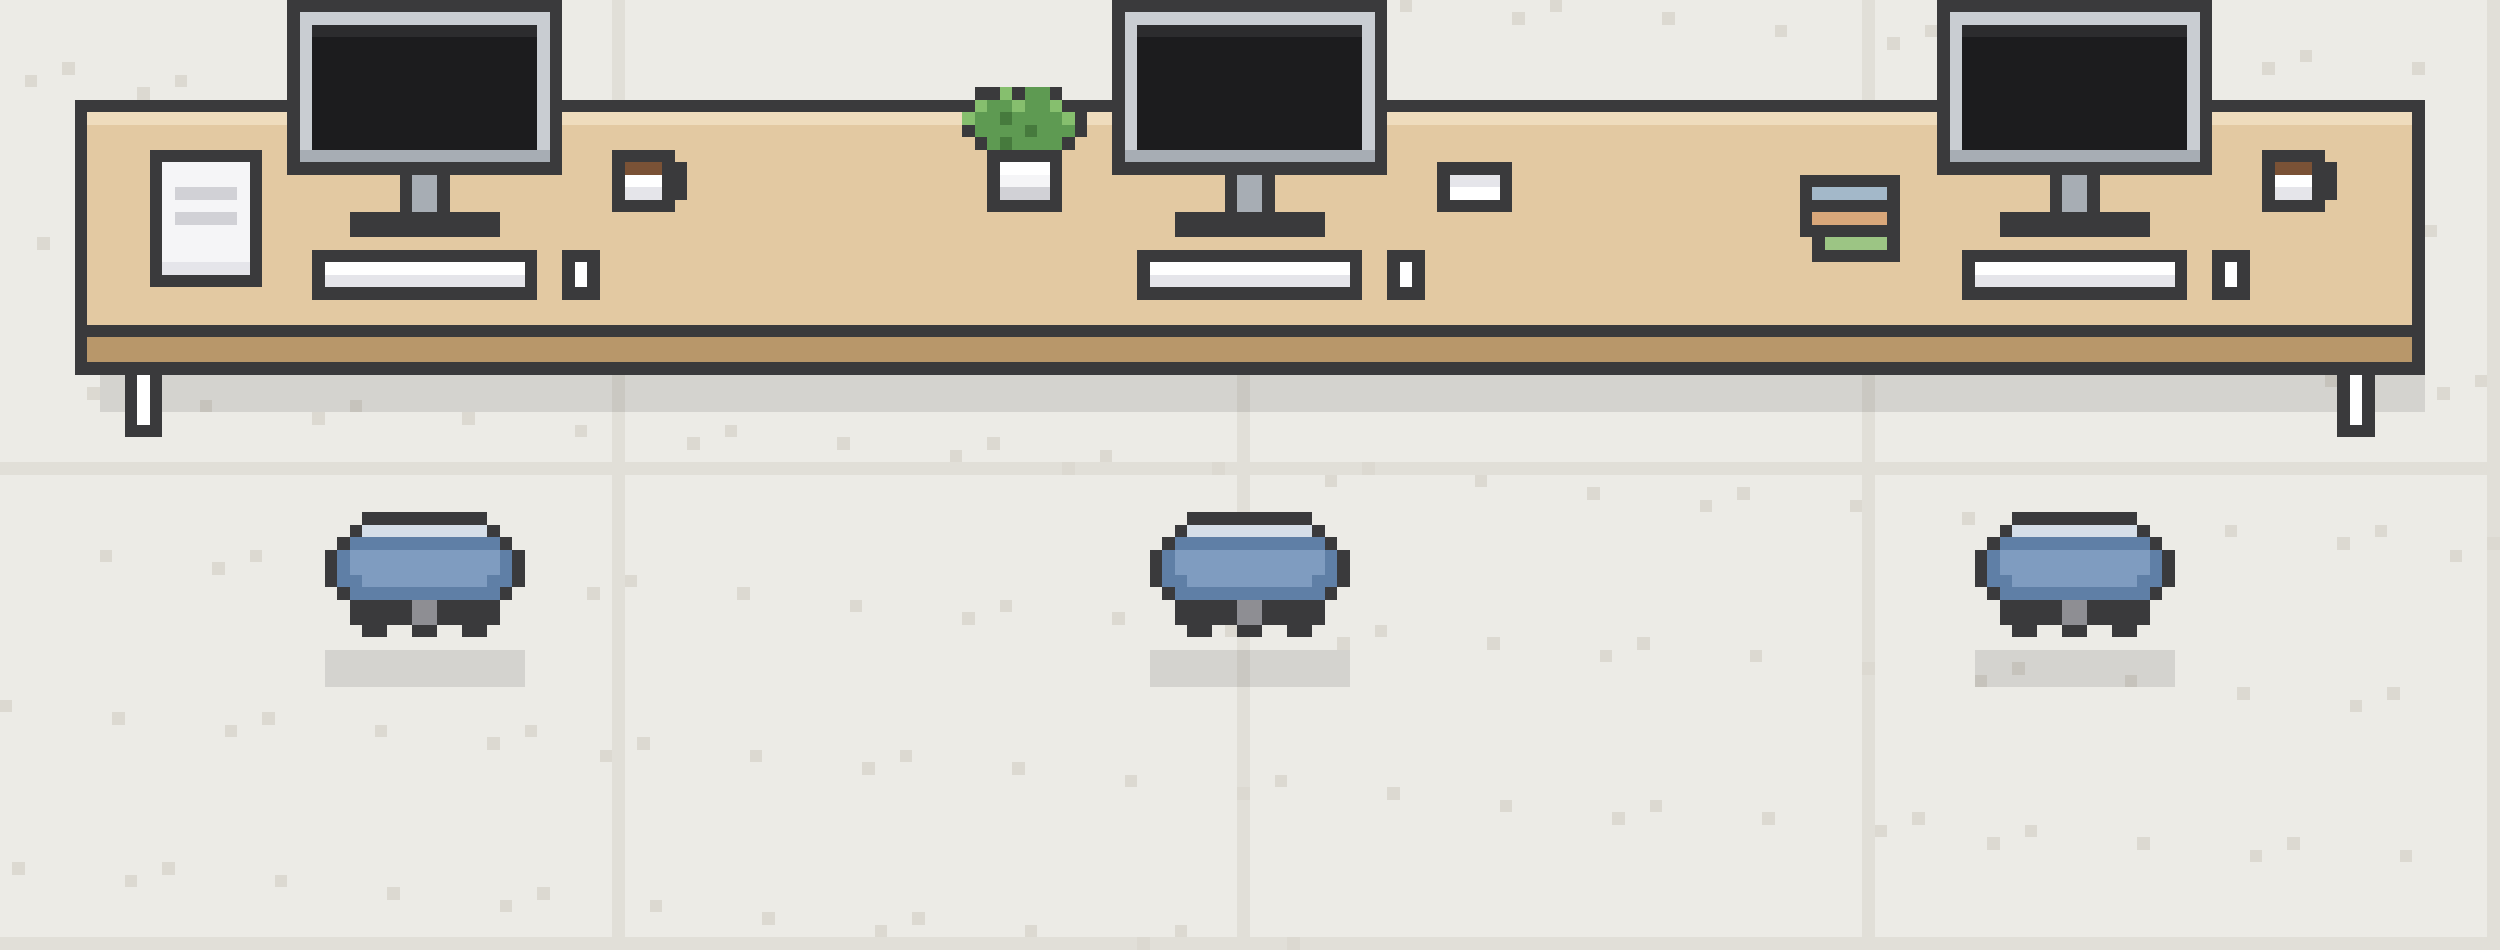
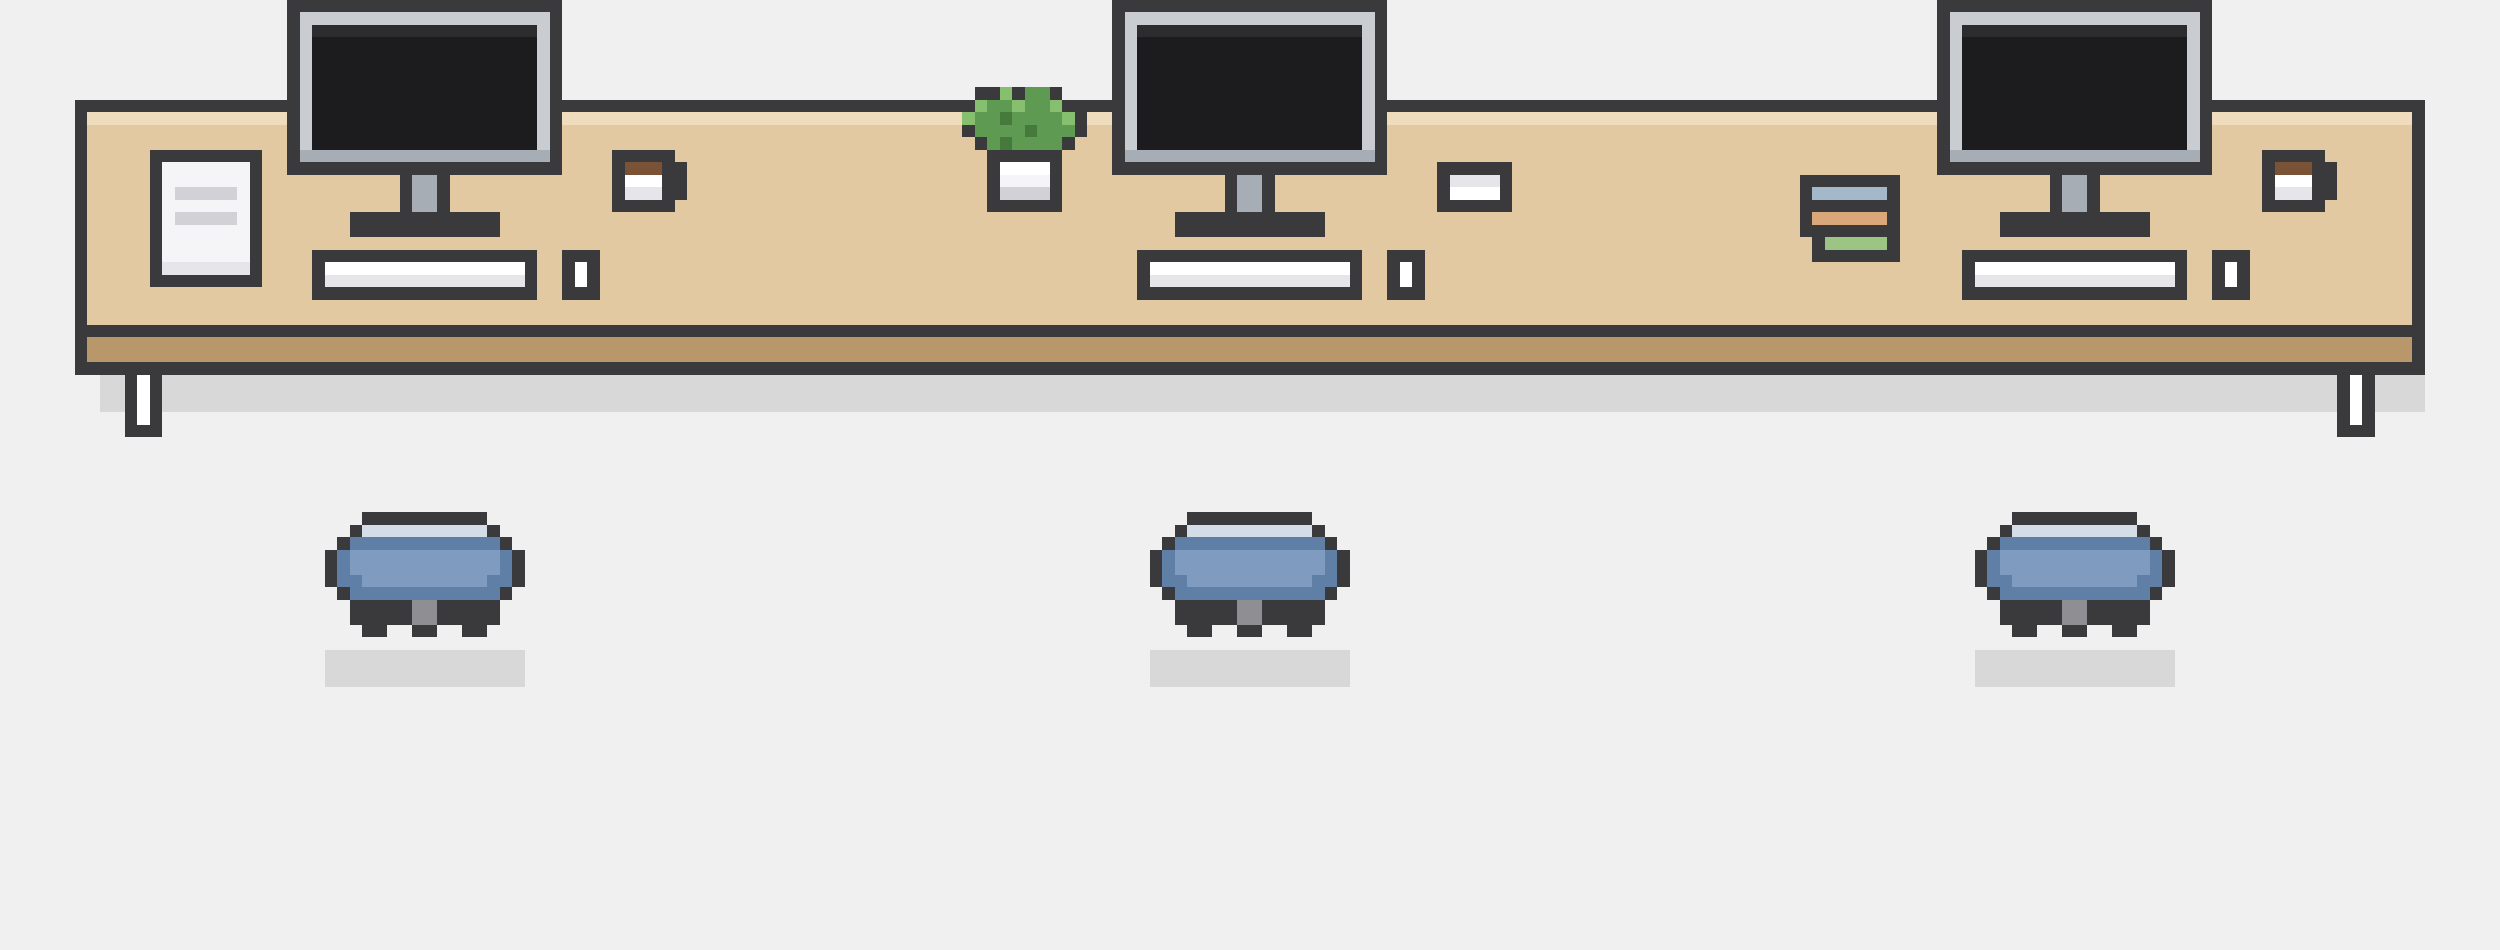
<svg xmlns="http://www.w3.org/2000/svg" viewBox="0 0 200 76" width="400" height="152" shape-rendering="crispEdges">
-   <rect x="0" y="0" width="200" height="76" fill="#ecebe6" />
-   <rect x="0" y="37" width="200" height="1" fill="#e1dfd8" />
-   <rect x="0" y="75" width="200" height="1" fill="#e1dfd8" />
-   <rect x="49" y="0" width="1" height="76" fill="#e1dfd8" />
-   <rect x="99" y="0" width="1" height="76" fill="#e1dfd8" />
-   <rect x="149" y="0" width="1" height="76" fill="#e1dfd8" />
-   <rect x="199" y="0" width="1" height="76" fill="#e1dfd8" />
-   <rect x="11" y="7" width="1" height="1" fill="#dcd9d1" />
-   <rect x="48" y="60" width="1" height="1" fill="#dcd9d1" />
-   <rect x="85" y="37" width="1" height="1" fill="#dcd9d1" />
-   <rect x="122" y="14" width="1" height="1" fill="#dcd9d1" />
-   <rect x="159" y="67" width="1" height="1" fill="#dcd9d1" />
-   <rect x="196" y="44" width="1" height="1" fill="#dcd9d1" />
-   <rect x="33" y="21" width="1" height="1" fill="#dcd9d1" />
-   <rect x="70" y="74" width="1" height="1" fill="#dcd9d1" />
-   <rect x="107" y="51" width="1" height="1" fill="#dcd9d1" />
-   <rect x="144" y="28" width="1" height="1" fill="#dcd9d1" />
-   <rect x="181" y="5" width="1" height="1" fill="#dcd9d1" />
-   <rect x="18" y="58" width="1" height="1" fill="#dcd9d1" />
-   <rect x="55" y="35" width="1" height="1" fill="#dcd9d1" />
-   <rect x="92" y="12" width="1" height="1" fill="#dcd9d1" />
-   <rect x="129" y="65" width="1" height="1" fill="#dcd9d1" />
-   <rect x="166" y="42" width="1" height="1" fill="#dcd9d1" />
-   <rect x="3" y="19" width="1" height="1" fill="#dcd9d1" />
-   <rect x="40" y="72" width="1" height="1" fill="#dcd9d1" />
-   <rect x="77" y="49" width="1" height="1" fill="#dcd9d1" />
-   <rect x="114" y="26" width="1" height="1" fill="#dcd9d1" />
-   <rect x="151" y="3" width="1" height="1" fill="#dcd9d1" />
-   <rect x="188" y="56" width="1" height="1" fill="#dcd9d1" />
-   <rect x="25" y="33" width="1" height="1" fill="#dcd9d1" />
-   <rect x="62" y="10" width="1" height="1" fill="#dcd9d1" />
-   <rect x="99" y="63" width="1" height="1" fill="#dcd9d1" />
-   <rect x="136" y="40" width="1" height="1" fill="#dcd9d1" />
-   <rect x="173" y="17" width="1" height="1" fill="#dcd9d1" />
-   <rect x="10" y="70" width="1" height="1" fill="#dcd9d1" />
-   <rect x="47" y="47" width="1" height="1" fill="#dcd9d1" />
-   <rect x="84" y="24" width="1" height="1" fill="#dcd9d1" />
-   <rect x="121" y="1" width="1" height="1" fill="#dcd9d1" />
-   <rect x="158" y="54" width="1" height="1" fill="#dcd9d1" />
-   <rect x="195" y="31" width="1" height="1" fill="#dcd9d1" />
-   <rect x="32" y="8" width="1" height="1" fill="#dcd9d1" />
-   <rect x="69" y="61" width="1" height="1" fill="#dcd9d1" />
-   <rect x="106" y="38" width="1" height="1" fill="#dcd9d1" />
-   <rect x="143" y="15" width="1" height="1" fill="#dcd9d1" />
-   <rect x="180" y="68" width="1" height="1" fill="#dcd9d1" />
-   <rect x="17" y="45" width="1" height="1" fill="#dcd9d1" />
-   <rect x="54" y="22" width="1" height="1" fill="#dcd9d1" />
-   <rect x="91" y="75" width="1" height="1" fill="#dcd9d1" />
-   <rect x="128" y="52" width="1" height="1" fill="#dcd9d1" />
-   <rect x="165" y="29" width="1" height="1" fill="#dcd9d1" />
-   <rect x="2" y="6" width="1" height="1" fill="#dcd9d1" />
-   <rect x="39" y="59" width="1" height="1" fill="#dcd9d1" />
-   <rect x="76" y="36" width="1" height="1" fill="#dcd9d1" />
-   <rect x="113" y="13" width="1" height="1" fill="#dcd9d1" />
-   <rect x="150" y="66" width="1" height="1" fill="#dcd9d1" />
-   <rect x="187" y="43" width="1" height="1" fill="#dcd9d1" />
-   <rect x="24" y="20" width="1" height="1" fill="#dcd9d1" />
-   <rect x="61" y="73" width="1" height="1" fill="#dcd9d1" />
-   <rect x="98" y="50" width="1" height="1" fill="#dcd9d1" />
-   <rect x="135" y="27" width="1" height="1" fill="#dcd9d1" />
-   <rect x="172" y="4" width="1" height="1" fill="#dcd9d1" />
-   <rect x="9" y="57" width="1" height="1" fill="#dcd9d1" />
-   <rect x="46" y="34" width="1" height="1" fill="#dcd9d1" />
-   <rect x="83" y="11" width="1" height="1" fill="#dcd9d1" />
-   <rect x="120" y="64" width="1" height="1" fill="#dcd9d1" />
-   <rect x="157" y="41" width="1" height="1" fill="#dcd9d1" />
-   <rect x="194" y="18" width="1" height="1" fill="#dcd9d1" />
-   <rect x="31" y="71" width="1" height="1" fill="#dcd9d1" />
-   <rect x="68" y="48" width="1" height="1" fill="#dcd9d1" />
-   <rect x="105" y="25" width="1" height="1" fill="#dcd9d1" />
-   <rect x="142" y="2" width="1" height="1" fill="#dcd9d1" />
-   <rect x="179" y="55" width="1" height="1" fill="#dcd9d1" />
-   <rect x="16" y="32" width="1" height="1" fill="#dcd9d1" />
-   <rect x="53" y="9" width="1" height="1" fill="#dcd9d1" />
-   <rect x="90" y="62" width="1" height="1" fill="#dcd9d1" />
-   <rect x="127" y="39" width="1" height="1" fill="#dcd9d1" />
-   <rect x="164" y="16" width="1" height="1" fill="#dcd9d1" />
-   <rect x="1" y="69" width="1" height="1" fill="#dcd9d1" />
-   <rect x="38" y="46" width="1" height="1" fill="#dcd9d1" />
-   <rect x="75" y="23" width="1" height="1" fill="#dcd9d1" />
-   <rect x="112" y="0" width="1" height="1" fill="#dcd9d1" />
-   <rect x="149" y="53" width="1" height="1" fill="#dcd9d1" />
-   <rect x="186" y="30" width="1" height="1" fill="#dcd9d1" />
-   <rect x="23" y="7" width="1" height="1" fill="#dcd9d1" />
-   <rect x="60" y="60" width="1" height="1" fill="#dcd9d1" />
-   <rect x="97" y="37" width="1" height="1" fill="#dcd9d1" />
-   <rect x="134" y="14" width="1" height="1" fill="#dcd9d1" />
-   <rect x="171" y="67" width="1" height="1" fill="#dcd9d1" />
-   <rect x="8" y="44" width="1" height="1" fill="#dcd9d1" />
-   <rect x="45" y="21" width="1" height="1" fill="#dcd9d1" />
-   <rect x="82" y="74" width="1" height="1" fill="#dcd9d1" />
-   <rect x="119" y="51" width="1" height="1" fill="#dcd9d1" />
-   <rect x="156" y="28" width="1" height="1" fill="#dcd9d1" />
-   <rect x="193" y="5" width="1" height="1" fill="#dcd9d1" />
-   <rect x="30" y="58" width="1" height="1" fill="#dcd9d1" />
-   <rect x="67" y="35" width="1" height="1" fill="#dcd9d1" />
-   <rect x="104" y="12" width="1" height="1" fill="#dcd9d1" />
-   <rect x="141" y="65" width="1" height="1" fill="#dcd9d1" />
-   <rect x="178" y="42" width="1" height="1" fill="#dcd9d1" />
-   <rect x="15" y="19" width="1" height="1" fill="#dcd9d1" />
-   <rect x="52" y="72" width="1" height="1" fill="#dcd9d1" />
-   <rect x="89" y="49" width="1" height="1" fill="#dcd9d1" />
-   <rect x="126" y="26" width="1" height="1" fill="#dcd9d1" />
-   <rect x="163" y="3" width="1" height="1" fill="#dcd9d1" />
-   <rect x="0" y="56" width="1" height="1" fill="#dcd9d1" />
-   <rect x="37" y="33" width="1" height="1" fill="#dcd9d1" />
-   <rect x="74" y="10" width="1" height="1" fill="#dcd9d1" />
-   <rect x="111" y="63" width="1" height="1" fill="#dcd9d1" />
-   <rect x="148" y="40" width="1" height="1" fill="#dcd9d1" />
-   <rect x="185" y="17" width="1" height="1" fill="#dcd9d1" />
-   <rect x="22" y="70" width="1" height="1" fill="#dcd9d1" />
-   <rect x="59" y="47" width="1" height="1" fill="#dcd9d1" />
-   <rect x="96" y="24" width="1" height="1" fill="#dcd9d1" />
-   <rect x="133" y="1" width="1" height="1" fill="#dcd9d1" />
-   <rect x="170" y="54" width="1" height="1" fill="#dcd9d1" />
-   <rect x="7" y="31" width="1" height="1" fill="#dcd9d1" />
-   <rect x="44" y="8" width="1" height="1" fill="#dcd9d1" />
-   <rect x="81" y="61" width="1" height="1" fill="#dcd9d1" />
-   <rect x="118" y="38" width="1" height="1" fill="#dcd9d1" />
-   <rect x="155" y="15" width="1" height="1" fill="#dcd9d1" />
-   <rect x="192" y="68" width="1" height="1" fill="#dcd9d1" />
-   <rect x="29" y="45" width="1" height="1" fill="#dcd9d1" />
-   <rect x="66" y="22" width="1" height="1" fill="#dcd9d1" />
-   <rect x="103" y="75" width="1" height="1" fill="#dcd9d1" />
-   <rect x="140" y="52" width="1" height="1" fill="#dcd9d1" />
-   <rect x="177" y="29" width="1" height="1" fill="#dcd9d1" />
-   <rect x="14" y="6" width="1" height="1" fill="#dcd9d1" />
-   <rect x="51" y="59" width="1" height="1" fill="#dcd9d1" />
-   <rect x="88" y="36" width="1" height="1" fill="#dcd9d1" />
-   <rect x="125" y="13" width="1" height="1" fill="#dcd9d1" />
-   <rect x="162" y="66" width="1" height="1" fill="#dcd9d1" />
-   <rect x="199" y="43" width="1" height="1" fill="#dcd9d1" />
-   <rect x="36" y="20" width="1" height="1" fill="#dcd9d1" />
-   <rect x="73" y="73" width="1" height="1" fill="#dcd9d1" />
-   <rect x="110" y="50" width="1" height="1" fill="#dcd9d1" />
-   <rect x="147" y="27" width="1" height="1" fill="#dcd9d1" />
-   <rect x="184" y="4" width="1" height="1" fill="#dcd9d1" />
-   <rect x="21" y="57" width="1" height="1" fill="#dcd9d1" />
-   <rect x="58" y="34" width="1" height="1" fill="#dcd9d1" />
-   <rect x="95" y="11" width="1" height="1" fill="#dcd9d1" />
-   <rect x="132" y="64" width="1" height="1" fill="#dcd9d1" />
-   <rect x="169" y="41" width="1" height="1" fill="#dcd9d1" />
-   <rect x="6" y="18" width="1" height="1" fill="#dcd9d1" />
-   <rect x="43" y="71" width="1" height="1" fill="#dcd9d1" />
-   <rect x="80" y="48" width="1" height="1" fill="#dcd9d1" />
-   <rect x="117" y="25" width="1" height="1" fill="#dcd9d1" />
-   <rect x="154" y="2" width="1" height="1" fill="#dcd9d1" />
-   <rect x="191" y="55" width="1" height="1" fill="#dcd9d1" />
-   <rect x="28" y="32" width="1" height="1" fill="#dcd9d1" />
-   <rect x="65" y="9" width="1" height="1" fill="#dcd9d1" />
-   <rect x="102" y="62" width="1" height="1" fill="#dcd9d1" />
-   <rect x="139" y="39" width="1" height="1" fill="#dcd9d1" />
-   <rect x="176" y="16" width="1" height="1" fill="#dcd9d1" />
-   <rect x="13" y="69" width="1" height="1" fill="#dcd9d1" />
-   <rect x="50" y="46" width="1" height="1" fill="#dcd9d1" />
-   <rect x="87" y="23" width="1" height="1" fill="#dcd9d1" />
-   <rect x="124" y="0" width="1" height="1" fill="#dcd9d1" />
-   <rect x="161" y="53" width="1" height="1" fill="#dcd9d1" />
-   <rect x="198" y="30" width="1" height="1" fill="#dcd9d1" />
-   <rect x="35" y="7" width="1" height="1" fill="#dcd9d1" />
-   <rect x="72" y="60" width="1" height="1" fill="#dcd9d1" />
-   <rect x="109" y="37" width="1" height="1" fill="#dcd9d1" />
-   <rect x="146" y="14" width="1" height="1" fill="#dcd9d1" />
-   <rect x="183" y="67" width="1" height="1" fill="#dcd9d1" />
-   <rect x="20" y="44" width="1" height="1" fill="#dcd9d1" />
-   <rect x="57" y="21" width="1" height="1" fill="#dcd9d1" />
-   <rect x="94" y="74" width="1" height="1" fill="#dcd9d1" />
-   <rect x="131" y="51" width="1" height="1" fill="#dcd9d1" />
-   <rect x="168" y="28" width="1" height="1" fill="#dcd9d1" />
-   <rect x="5" y="5" width="1" height="1" fill="#dcd9d1" />
-   <rect x="42" y="58" width="1" height="1" fill="#dcd9d1" />
-   <rect x="79" y="35" width="1" height="1" fill="#dcd9d1" />
-   <rect x="116" y="12" width="1" height="1" fill="#dcd9d1" />
-   <rect x="153" y="65" width="1" height="1" fill="#dcd9d1" />
-   <rect x="190" y="42" width="1" height="1" fill="#dcd9d1" />
-   <rect x="27" y="19" width="1" height="1" fill="#dcd9d1" />
  <rect x="8" y="30" width="186" height="3" fill="#0000001a" />
  <rect x="6" y="8" width="188" height="20" fill="#3a3a3c" />
  <rect x="7" y="9" width="186" height="18" fill="#e3c9a2" />
  <rect x="7" y="9" width="186" height="1" fill="#efdcbd" />
  <rect x="6" y="26" width="188" height="4" fill="#3a3a3c" />
  <rect x="7" y="27" width="186" height="2" fill="#b8976a" />
  <rect x="10" y="29" width="3" height="6" fill="#3a3a3c" />
  <rect x="11" y="30" width="1" height="4" fill="#ffffff" />
  <rect x="187" y="29" width="3" height="6" fill="#3a3a3c" />
  <rect x="188" y="30" width="1" height="4" fill="#ffffff" />
  <rect x="23" y="0" width="22" height="14" fill="#3a3a3c" />
  <rect x="24" y="1" width="20" height="12" fill="#c9cdd2" />
  <rect x="24" y="12" width="20" height="1" fill="#a7adb4" />
  <rect x="25" y="2" width="18" height="10" fill="#1c1c1e" />
  <rect x="25" y="2" width="18" height="1" fill="#2c2c2e" />
  <rect x="32" y="13" width="4" height="5" fill="#3a3a3c" />
  <rect x="33" y="14" width="2" height="3" fill="#a7adb4" />
  <rect x="28" y="17" width="12" height="2" fill="#3a3a3c" />
  <rect x="25" y="20" width="18" height="4" fill="#3a3a3c" />
  <rect x="26" y="21" width="16" height="2" fill="#ffffff" />
  <rect x="26" y="22" width="16" height="1" fill="#e5e5ea" />
  <rect x="45" y="20" width="3" height="4" fill="#3a3a3c" />
  <rect x="46" y="21" width="1" height="2" fill="#ffffff" />
  <rect x="12" y="12" width="9" height="11" fill="#3a3a3c" />
  <rect x="13" y="13" width="7" height="9" fill="#f5f5f7" />
  <rect x="13" y="21" width="7" height="1" fill="#e5e5ea" />
  <rect x="14" y="15" width="5" height="1" fill="#d1d1d6" />
  <rect x="14" y="17" width="5" height="1" fill="#d1d1d6" />
  <rect x="49" y="12" width="5" height="5" fill="#3a3a3c" />
  <rect x="50" y="13" width="3" height="3" fill="#ffffff" />
  <rect x="50" y="15" width="3" height="1" fill="#e5e5ea" />
  <rect x="50" y="13" width="3" height="1" fill="#7a5236" />
  <rect x="54" y="13" width="1" height="3" fill="#3a3a3c" />
  <rect x="26" y="52" width="16" height="3" fill="#0000001a" />
  <rect x="29" y="41" width="1" height="1" fill="#3a3a3c" />
  <rect x="30" y="41" width="1" height="1" fill="#3a3a3c" />
  <rect x="31" y="41" width="1" height="1" fill="#3a3a3c" />
  <rect x="32" y="41" width="1" height="1" fill="#3a3a3c" />
  <rect x="33" y="41" width="1" height="1" fill="#3a3a3c" />
  <rect x="34" y="41" width="1" height="1" fill="#3a3a3c" />
  <rect x="35" y="41" width="1" height="1" fill="#3a3a3c" />
  <rect x="36" y="41" width="1" height="1" fill="#3a3a3c" />
  <rect x="37" y="41" width="1" height="1" fill="#3a3a3c" />
  <rect x="38" y="41" width="1" height="1" fill="#3a3a3c" />
  <rect x="28" y="42" width="1" height="1" fill="#3a3a3c" />
  <rect x="29" y="42" width="1" height="1" fill="#d5dee8" />
  <rect x="30" y="42" width="1" height="1" fill="#d5dee8" />
  <rect x="31" y="42" width="1" height="1" fill="#d5dee8" />
  <rect x="32" y="42" width="1" height="1" fill="#d5dee8" />
  <rect x="33" y="42" width="1" height="1" fill="#d5dee8" />
  <rect x="34" y="42" width="1" height="1" fill="#d5dee8" />
  <rect x="35" y="42" width="1" height="1" fill="#d5dee8" />
  <rect x="36" y="42" width="1" height="1" fill="#d5dee8" />
  <rect x="37" y="42" width="1" height="1" fill="#d5dee8" />
  <rect x="38" y="42" width="1" height="1" fill="#d5dee8" />
  <rect x="39" y="42" width="1" height="1" fill="#3a3a3c" />
  <rect x="27" y="43" width="1" height="1" fill="#3a3a3c" />
  <rect x="28" y="43" width="1" height="1" fill="#5f7fa6" />
  <rect x="29" y="43" width="1" height="1" fill="#5f7fa6" />
  <rect x="30" y="43" width="1" height="1" fill="#5f7fa6" />
  <rect x="31" y="43" width="1" height="1" fill="#5f7fa6" />
  <rect x="32" y="43" width="1" height="1" fill="#5f7fa6" />
  <rect x="33" y="43" width="1" height="1" fill="#5f7fa6" />
  <rect x="34" y="43" width="1" height="1" fill="#5f7fa6" />
  <rect x="35" y="43" width="1" height="1" fill="#5f7fa6" />
  <rect x="36" y="43" width="1" height="1" fill="#5f7fa6" />
  <rect x="37" y="43" width="1" height="1" fill="#5f7fa6" />
  <rect x="38" y="43" width="1" height="1" fill="#5f7fa6" />
  <rect x="39" y="43" width="1" height="1" fill="#5f7fa6" />
  <rect x="40" y="43" width="1" height="1" fill="#3a3a3c" />
  <rect x="26" y="44" width="1" height="1" fill="#3a3a3c" />
  <rect x="27" y="44" width="1" height="1" fill="#5f7fa6" />
  <rect x="28" y="44" width="1" height="1" fill="#7f9cc0" />
  <rect x="29" y="44" width="1" height="1" fill="#7f9cc0" />
  <rect x="30" y="44" width="1" height="1" fill="#7f9cc0" />
  <rect x="31" y="44" width="1" height="1" fill="#7f9cc0" />
  <rect x="32" y="44" width="1" height="1" fill="#7f9cc0" />
  <rect x="33" y="44" width="1" height="1" fill="#7f9cc0" />
  <rect x="34" y="44" width="1" height="1" fill="#7f9cc0" />
  <rect x="35" y="44" width="1" height="1" fill="#7f9cc0" />
  <rect x="36" y="44" width="1" height="1" fill="#7f9cc0" />
  <rect x="37" y="44" width="1" height="1" fill="#7f9cc0" />
  <rect x="38" y="44" width="1" height="1" fill="#7f9cc0" />
  <rect x="39" y="44" width="1" height="1" fill="#7f9cc0" />
  <rect x="40" y="44" width="1" height="1" fill="#5f7fa6" />
  <rect x="41" y="44" width="1" height="1" fill="#3a3a3c" />
  <rect x="26" y="45" width="1" height="1" fill="#3a3a3c" />
  <rect x="27" y="45" width="1" height="1" fill="#5f7fa6" />
  <rect x="28" y="45" width="1" height="1" fill="#7f9cc0" />
  <rect x="29" y="45" width="1" height="1" fill="#7f9cc0" />
  <rect x="30" y="45" width="1" height="1" fill="#7f9cc0" />
  <rect x="31" y="45" width="1" height="1" fill="#7f9cc0" />
  <rect x="32" y="45" width="1" height="1" fill="#7f9cc0" />
  <rect x="33" y="45" width="1" height="1" fill="#7f9cc0" />
  <rect x="34" y="45" width="1" height="1" fill="#7f9cc0" />
  <rect x="35" y="45" width="1" height="1" fill="#7f9cc0" />
  <rect x="36" y="45" width="1" height="1" fill="#7f9cc0" />
  <rect x="37" y="45" width="1" height="1" fill="#7f9cc0" />
  <rect x="38" y="45" width="1" height="1" fill="#7f9cc0" />
  <rect x="39" y="45" width="1" height="1" fill="#7f9cc0" />
  <rect x="40" y="45" width="1" height="1" fill="#5f7fa6" />
  <rect x="41" y="45" width="1" height="1" fill="#3a3a3c" />
  <rect x="26" y="46" width="1" height="1" fill="#3a3a3c" />
  <rect x="27" y="46" width="1" height="1" fill="#5f7fa6" />
  <rect x="28" y="46" width="1" height="1" fill="#5f7fa6" />
  <rect x="29" y="46" width="1" height="1" fill="#7f9cc0" />
  <rect x="30" y="46" width="1" height="1" fill="#7f9cc0" />
  <rect x="31" y="46" width="1" height="1" fill="#7f9cc0" />
  <rect x="32" y="46" width="1" height="1" fill="#7f9cc0" />
  <rect x="33" y="46" width="1" height="1" fill="#7f9cc0" />
  <rect x="34" y="46" width="1" height="1" fill="#7f9cc0" />
  <rect x="35" y="46" width="1" height="1" fill="#7f9cc0" />
  <rect x="36" y="46" width="1" height="1" fill="#7f9cc0" />
  <rect x="37" y="46" width="1" height="1" fill="#7f9cc0" />
  <rect x="38" y="46" width="1" height="1" fill="#7f9cc0" />
  <rect x="39" y="46" width="1" height="1" fill="#5f7fa6" />
  <rect x="40" y="46" width="1" height="1" fill="#5f7fa6" />
  <rect x="41" y="46" width="1" height="1" fill="#3a3a3c" />
  <rect x="27" y="47" width="1" height="1" fill="#3a3a3c" />
  <rect x="28" y="47" width="1" height="1" fill="#5f7fa6" />
  <rect x="29" y="47" width="1" height="1" fill="#5f7fa6" />
  <rect x="30" y="47" width="1" height="1" fill="#5f7fa6" />
  <rect x="31" y="47" width="1" height="1" fill="#5f7fa6" />
  <rect x="32" y="47" width="1" height="1" fill="#5f7fa6" />
  <rect x="33" y="47" width="1" height="1" fill="#5f7fa6" />
  <rect x="34" y="47" width="1" height="1" fill="#5f7fa6" />
  <rect x="35" y="47" width="1" height="1" fill="#5f7fa6" />
  <rect x="36" y="47" width="1" height="1" fill="#5f7fa6" />
  <rect x="37" y="47" width="1" height="1" fill="#5f7fa6" />
  <rect x="38" y="47" width="1" height="1" fill="#5f7fa6" />
  <rect x="39" y="47" width="1" height="1" fill="#5f7fa6" />
  <rect x="40" y="47" width="1" height="1" fill="#3a3a3c" />
  <rect x="28" y="48" width="1" height="1" fill="#3a3a3c" />
  <rect x="29" y="48" width="1" height="1" fill="#3a3a3c" />
  <rect x="30" y="48" width="1" height="1" fill="#3a3a3c" />
  <rect x="31" y="48" width="1" height="1" fill="#3a3a3c" />
  <rect x="32" y="48" width="1" height="1" fill="#3a3a3c" />
  <rect x="33" y="48" width="1" height="1" fill="#8e8e93" />
  <rect x="34" y="48" width="1" height="1" fill="#8e8e93" />
  <rect x="35" y="48" width="1" height="1" fill="#3a3a3c" />
  <rect x="36" y="48" width="1" height="1" fill="#3a3a3c" />
  <rect x="37" y="48" width="1" height="1" fill="#3a3a3c" />
  <rect x="38" y="48" width="1" height="1" fill="#3a3a3c" />
  <rect x="39" y="48" width="1" height="1" fill="#3a3a3c" />
  <rect x="28" y="49" width="1" height="1" fill="#3a3a3c" />
  <rect x="29" y="49" width="1" height="1" fill="#3a3a3c" />
  <rect x="30" y="49" width="1" height="1" fill="#3a3a3c" />
  <rect x="31" y="49" width="1" height="1" fill="#3a3a3c" />
  <rect x="32" y="49" width="1" height="1" fill="#3a3a3c" />
  <rect x="33" y="49" width="1" height="1" fill="#8e8e93" />
  <rect x="34" y="49" width="1" height="1" fill="#8e8e93" />
  <rect x="35" y="49" width="1" height="1" fill="#3a3a3c" />
  <rect x="36" y="49" width="1" height="1" fill="#3a3a3c" />
  <rect x="37" y="49" width="1" height="1" fill="#3a3a3c" />
  <rect x="38" y="49" width="1" height="1" fill="#3a3a3c" />
  <rect x="39" y="49" width="1" height="1" fill="#3a3a3c" />
  <rect x="29" y="50" width="1" height="1" fill="#3a3a3c" />
  <rect x="30" y="50" width="1" height="1" fill="#3a3a3c" />
  <rect x="33" y="50" width="1" height="1" fill="#3a3a3c" />
  <rect x="34" y="50" width="1" height="1" fill="#3a3a3c" />
  <rect x="37" y="50" width="1" height="1" fill="#3a3a3c" />
  <rect x="38" y="50" width="1" height="1" fill="#3a3a3c" />
  <rect x="89" y="0" width="22" height="14" fill="#3a3a3c" />
  <rect x="90" y="1" width="20" height="12" fill="#c9cdd2" />
  <rect x="90" y="12" width="20" height="1" fill="#a7adb4" />
  <rect x="91" y="2" width="18" height="10" fill="#1c1c1e" />
  <rect x="91" y="2" width="18" height="1" fill="#2c2c2e" />
  <rect x="98" y="13" width="4" height="5" fill="#3a3a3c" />
  <rect x="99" y="14" width="2" height="3" fill="#a7adb4" />
  <rect x="94" y="17" width="12" height="2" fill="#3a3a3c" />
  <rect x="91" y="20" width="18" height="4" fill="#3a3a3c" />
  <rect x="92" y="21" width="16" height="2" fill="#ffffff" />
  <rect x="92" y="22" width="16" height="1" fill="#e5e5ea" />
  <rect x="111" y="20" width="3" height="4" fill="#3a3a3c" />
  <rect x="112" y="21" width="1" height="2" fill="#ffffff" />
  <rect x="78" y="7" width="1" height="1" fill="#3a3a3c" />
  <rect x="79" y="7" width="1" height="1" fill="#3a3a3c" />
  <rect x="80" y="7" width="1" height="1" fill="#86bf6e" />
  <rect x="81" y="7" width="1" height="1" fill="#3a3a3c" />
  <rect x="82" y="7" width="1" height="1" fill="#5e9a52" />
  <rect x="83" y="7" width="1" height="1" fill="#5e9a52" />
  <rect x="84" y="7" width="1" height="1" fill="#3a3a3c" />
  <rect x="77" y="8" width="1" height="1" fill="#3a3a3c" />
  <rect x="78" y="8" width="1" height="1" fill="#86bf6e" />
  <rect x="79" y="8" width="1" height="1" fill="#5e9a52" />
  <rect x="80" y="8" width="1" height="1" fill="#5e9a52" />
  <rect x="81" y="8" width="1" height="1" fill="#86bf6e" />
  <rect x="82" y="8" width="1" height="1" fill="#5e9a52" />
  <rect x="83" y="8" width="1" height="1" fill="#5e9a52" />
  <rect x="84" y="8" width="1" height="1" fill="#86bf6e" />
  <rect x="85" y="8" width="1" height="1" fill="#3a3a3c" />
  <rect x="77" y="9" width="1" height="1" fill="#86bf6e" />
  <rect x="78" y="9" width="1" height="1" fill="#5e9a52" />
  <rect x="79" y="9" width="1" height="1" fill="#5e9a52" />
  <rect x="80" y="9" width="1" height="1" fill="#467a3d" />
  <rect x="81" y="9" width="1" height="1" fill="#5e9a52" />
  <rect x="82" y="9" width="1" height="1" fill="#5e9a52" />
  <rect x="83" y="9" width="1" height="1" fill="#5e9a52" />
  <rect x="84" y="9" width="1" height="1" fill="#5e9a52" />
  <rect x="85" y="9" width="1" height="1" fill="#86bf6e" />
  <rect x="86" y="9" width="1" height="1" fill="#3a3a3c" />
  <rect x="77" y="10" width="1" height="1" fill="#3a3a3c" />
  <rect x="78" y="10" width="1" height="1" fill="#5e9a52" />
  <rect x="79" y="10" width="1" height="1" fill="#5e9a52" />
  <rect x="80" y="10" width="1" height="1" fill="#5e9a52" />
  <rect x="81" y="10" width="1" height="1" fill="#5e9a52" />
  <rect x="82" y="10" width="1" height="1" fill="#467a3d" />
  <rect x="83" y="10" width="1" height="1" fill="#5e9a52" />
  <rect x="84" y="10" width="1" height="1" fill="#5e9a52" />
  <rect x="85" y="10" width="1" height="1" fill="#5e9a52" />
  <rect x="86" y="10" width="1" height="1" fill="#3a3a3c" />
  <rect x="78" y="11" width="1" height="1" fill="#3a3a3c" />
  <rect x="79" y="11" width="1" height="1" fill="#5e9a52" />
  <rect x="80" y="11" width="1" height="1" fill="#467a3d" />
  <rect x="81" y="11" width="1" height="1" fill="#5e9a52" />
  <rect x="82" y="11" width="1" height="1" fill="#5e9a52" />
  <rect x="83" y="11" width="1" height="1" fill="#5e9a52" />
  <rect x="84" y="11" width="1" height="1" fill="#5e9a52" />
  <rect x="85" y="11" width="1" height="1" fill="#3a3a3c" />
  <rect x="79" y="12" width="1" height="1" fill="#3a3a3c" />
  <rect x="80" y="12" width="1" height="1" fill="#5e9a52" />
  <rect x="81" y="12" width="1" height="1" fill="#5e9a52" />
  <rect x="82" y="12" width="1" height="1" fill="#5e9a52" />
  <rect x="83" y="12" width="1" height="1" fill="#3a3a3c" />
  <rect x="84" y="12" width="1" height="1" fill="#3a3a3c" />
  <rect x="79" y="12" width="6" height="5" fill="#3a3a3c" />
  <rect x="80" y="13" width="4" height="3" fill="#f5f5f7" />
  <rect x="80" y="13" width="4" height="1" fill="#ffffff" />
  <rect x="80" y="15" width="4" height="1" fill="#d1d1d6" />
  <rect x="115" y="13" width="6" height="4" fill="#3a3a3c" />
  <rect x="116" y="14" width="4" height="2" fill="#ffffff" />
  <rect x="116" y="14" width="4" height="1" fill="#e5e5ea" />
  <rect x="92" y="52" width="16" height="3" fill="#0000001a" />
  <rect x="95" y="41" width="1" height="1" fill="#3a3a3c" />
  <rect x="96" y="41" width="1" height="1" fill="#3a3a3c" />
  <rect x="97" y="41" width="1" height="1" fill="#3a3a3c" />
  <rect x="98" y="41" width="1" height="1" fill="#3a3a3c" />
  <rect x="99" y="41" width="1" height="1" fill="#3a3a3c" />
  <rect x="100" y="41" width="1" height="1" fill="#3a3a3c" />
  <rect x="101" y="41" width="1" height="1" fill="#3a3a3c" />
  <rect x="102" y="41" width="1" height="1" fill="#3a3a3c" />
  <rect x="103" y="41" width="1" height="1" fill="#3a3a3c" />
  <rect x="104" y="41" width="1" height="1" fill="#3a3a3c" />
  <rect x="94" y="42" width="1" height="1" fill="#3a3a3c" />
  <rect x="95" y="42" width="1" height="1" fill="#d5dee8" />
  <rect x="96" y="42" width="1" height="1" fill="#d5dee8" />
  <rect x="97" y="42" width="1" height="1" fill="#d5dee8" />
  <rect x="98" y="42" width="1" height="1" fill="#d5dee8" />
  <rect x="99" y="42" width="1" height="1" fill="#d5dee8" />
  <rect x="100" y="42" width="1" height="1" fill="#d5dee8" />
  <rect x="101" y="42" width="1" height="1" fill="#d5dee8" />
  <rect x="102" y="42" width="1" height="1" fill="#d5dee8" />
  <rect x="103" y="42" width="1" height="1" fill="#d5dee8" />
  <rect x="104" y="42" width="1" height="1" fill="#d5dee8" />
  <rect x="105" y="42" width="1" height="1" fill="#3a3a3c" />
  <rect x="93" y="43" width="1" height="1" fill="#3a3a3c" />
  <rect x="94" y="43" width="1" height="1" fill="#5f7fa6" />
  <rect x="95" y="43" width="1" height="1" fill="#5f7fa6" />
  <rect x="96" y="43" width="1" height="1" fill="#5f7fa6" />
  <rect x="97" y="43" width="1" height="1" fill="#5f7fa6" />
  <rect x="98" y="43" width="1" height="1" fill="#5f7fa6" />
  <rect x="99" y="43" width="1" height="1" fill="#5f7fa6" />
  <rect x="100" y="43" width="1" height="1" fill="#5f7fa6" />
  <rect x="101" y="43" width="1" height="1" fill="#5f7fa6" />
  <rect x="102" y="43" width="1" height="1" fill="#5f7fa6" />
  <rect x="103" y="43" width="1" height="1" fill="#5f7fa6" />
  <rect x="104" y="43" width="1" height="1" fill="#5f7fa6" />
  <rect x="105" y="43" width="1" height="1" fill="#5f7fa6" />
  <rect x="106" y="43" width="1" height="1" fill="#3a3a3c" />
  <rect x="92" y="44" width="1" height="1" fill="#3a3a3c" />
  <rect x="93" y="44" width="1" height="1" fill="#5f7fa6" />
  <rect x="94" y="44" width="1" height="1" fill="#7f9cc0" />
  <rect x="95" y="44" width="1" height="1" fill="#7f9cc0" />
  <rect x="96" y="44" width="1" height="1" fill="#7f9cc0" />
  <rect x="97" y="44" width="1" height="1" fill="#7f9cc0" />
  <rect x="98" y="44" width="1" height="1" fill="#7f9cc0" />
  <rect x="99" y="44" width="1" height="1" fill="#7f9cc0" />
  <rect x="100" y="44" width="1" height="1" fill="#7f9cc0" />
  <rect x="101" y="44" width="1" height="1" fill="#7f9cc0" />
  <rect x="102" y="44" width="1" height="1" fill="#7f9cc0" />
  <rect x="103" y="44" width="1" height="1" fill="#7f9cc0" />
  <rect x="104" y="44" width="1" height="1" fill="#7f9cc0" />
  <rect x="105" y="44" width="1" height="1" fill="#7f9cc0" />
  <rect x="106" y="44" width="1" height="1" fill="#5f7fa6" />
  <rect x="107" y="44" width="1" height="1" fill="#3a3a3c" />
  <rect x="92" y="45" width="1" height="1" fill="#3a3a3c" />
  <rect x="93" y="45" width="1" height="1" fill="#5f7fa6" />
  <rect x="94" y="45" width="1" height="1" fill="#7f9cc0" />
  <rect x="95" y="45" width="1" height="1" fill="#7f9cc0" />
  <rect x="96" y="45" width="1" height="1" fill="#7f9cc0" />
  <rect x="97" y="45" width="1" height="1" fill="#7f9cc0" />
  <rect x="98" y="45" width="1" height="1" fill="#7f9cc0" />
  <rect x="99" y="45" width="1" height="1" fill="#7f9cc0" />
  <rect x="100" y="45" width="1" height="1" fill="#7f9cc0" />
  <rect x="101" y="45" width="1" height="1" fill="#7f9cc0" />
  <rect x="102" y="45" width="1" height="1" fill="#7f9cc0" />
  <rect x="103" y="45" width="1" height="1" fill="#7f9cc0" />
  <rect x="104" y="45" width="1" height="1" fill="#7f9cc0" />
  <rect x="105" y="45" width="1" height="1" fill="#7f9cc0" />
  <rect x="106" y="45" width="1" height="1" fill="#5f7fa6" />
  <rect x="107" y="45" width="1" height="1" fill="#3a3a3c" />
  <rect x="92" y="46" width="1" height="1" fill="#3a3a3c" />
  <rect x="93" y="46" width="1" height="1" fill="#5f7fa6" />
  <rect x="94" y="46" width="1" height="1" fill="#5f7fa6" />
  <rect x="95" y="46" width="1" height="1" fill="#7f9cc0" />
  <rect x="96" y="46" width="1" height="1" fill="#7f9cc0" />
  <rect x="97" y="46" width="1" height="1" fill="#7f9cc0" />
  <rect x="98" y="46" width="1" height="1" fill="#7f9cc0" />
  <rect x="99" y="46" width="1" height="1" fill="#7f9cc0" />
  <rect x="100" y="46" width="1" height="1" fill="#7f9cc0" />
  <rect x="101" y="46" width="1" height="1" fill="#7f9cc0" />
  <rect x="102" y="46" width="1" height="1" fill="#7f9cc0" />
  <rect x="103" y="46" width="1" height="1" fill="#7f9cc0" />
  <rect x="104" y="46" width="1" height="1" fill="#7f9cc0" />
  <rect x="105" y="46" width="1" height="1" fill="#5f7fa6" />
  <rect x="106" y="46" width="1" height="1" fill="#5f7fa6" />
  <rect x="107" y="46" width="1" height="1" fill="#3a3a3c" />
  <rect x="93" y="47" width="1" height="1" fill="#3a3a3c" />
  <rect x="94" y="47" width="1" height="1" fill="#5f7fa6" />
  <rect x="95" y="47" width="1" height="1" fill="#5f7fa6" />
  <rect x="96" y="47" width="1" height="1" fill="#5f7fa6" />
  <rect x="97" y="47" width="1" height="1" fill="#5f7fa6" />
  <rect x="98" y="47" width="1" height="1" fill="#5f7fa6" />
  <rect x="99" y="47" width="1" height="1" fill="#5f7fa6" />
  <rect x="100" y="47" width="1" height="1" fill="#5f7fa6" />
  <rect x="101" y="47" width="1" height="1" fill="#5f7fa6" />
  <rect x="102" y="47" width="1" height="1" fill="#5f7fa6" />
  <rect x="103" y="47" width="1" height="1" fill="#5f7fa6" />
  <rect x="104" y="47" width="1" height="1" fill="#5f7fa6" />
  <rect x="105" y="47" width="1" height="1" fill="#5f7fa6" />
  <rect x="106" y="47" width="1" height="1" fill="#3a3a3c" />
  <rect x="94" y="48" width="1" height="1" fill="#3a3a3c" />
  <rect x="95" y="48" width="1" height="1" fill="#3a3a3c" />
  <rect x="96" y="48" width="1" height="1" fill="#3a3a3c" />
  <rect x="97" y="48" width="1" height="1" fill="#3a3a3c" />
  <rect x="98" y="48" width="1" height="1" fill="#3a3a3c" />
  <rect x="99" y="48" width="1" height="1" fill="#8e8e93" />
  <rect x="100" y="48" width="1" height="1" fill="#8e8e93" />
  <rect x="101" y="48" width="1" height="1" fill="#3a3a3c" />
  <rect x="102" y="48" width="1" height="1" fill="#3a3a3c" />
  <rect x="103" y="48" width="1" height="1" fill="#3a3a3c" />
  <rect x="104" y="48" width="1" height="1" fill="#3a3a3c" />
  <rect x="105" y="48" width="1" height="1" fill="#3a3a3c" />
  <rect x="94" y="49" width="1" height="1" fill="#3a3a3c" />
  <rect x="95" y="49" width="1" height="1" fill="#3a3a3c" />
  <rect x="96" y="49" width="1" height="1" fill="#3a3a3c" />
  <rect x="97" y="49" width="1" height="1" fill="#3a3a3c" />
  <rect x="98" y="49" width="1" height="1" fill="#3a3a3c" />
  <rect x="99" y="49" width="1" height="1" fill="#8e8e93" />
  <rect x="100" y="49" width="1" height="1" fill="#8e8e93" />
  <rect x="101" y="49" width="1" height="1" fill="#3a3a3c" />
  <rect x="102" y="49" width="1" height="1" fill="#3a3a3c" />
  <rect x="103" y="49" width="1" height="1" fill="#3a3a3c" />
  <rect x="104" y="49" width="1" height="1" fill="#3a3a3c" />
  <rect x="105" y="49" width="1" height="1" fill="#3a3a3c" />
  <rect x="95" y="50" width="1" height="1" fill="#3a3a3c" />
  <rect x="96" y="50" width="1" height="1" fill="#3a3a3c" />
  <rect x="99" y="50" width="1" height="1" fill="#3a3a3c" />
  <rect x="100" y="50" width="1" height="1" fill="#3a3a3c" />
  <rect x="103" y="50" width="1" height="1" fill="#3a3a3c" />
  <rect x="104" y="50" width="1" height="1" fill="#3a3a3c" />
  <rect x="155" y="0" width="22" height="14" fill="#3a3a3c" />
  <rect x="156" y="1" width="20" height="12" fill="#c9cdd2" />
  <rect x="156" y="12" width="20" height="1" fill="#a7adb4" />
  <rect x="157" y="2" width="18" height="10" fill="#1c1c1e" />
  <rect x="157" y="2" width="18" height="1" fill="#2c2c2e" />
  <rect x="164" y="13" width="4" height="5" fill="#3a3a3c" />
  <rect x="165" y="14" width="2" height="3" fill="#a7adb4" />
  <rect x="160" y="17" width="12" height="2" fill="#3a3a3c" />
  <rect x="157" y="20" width="18" height="4" fill="#3a3a3c" />
  <rect x="158" y="21" width="16" height="2" fill="#ffffff" />
  <rect x="158" y="22" width="16" height="1" fill="#e5e5ea" />
  <rect x="177" y="20" width="3" height="4" fill="#3a3a3c" />
  <rect x="178" y="21" width="1" height="2" fill="#ffffff" />
  <rect x="144" y="14" width="8" height="3" fill="#3a3a3c" />
  <rect x="145" y="15" width="6" height="1" fill="#a3b8c9" />
  <rect x="144" y="16" width="8" height="3" fill="#3a3a3c" />
  <rect x="145" y="17" width="6" height="1" fill="#d9a77a" />
  <rect x="145" y="18" width="7" height="3" fill="#3a3a3c" />
  <rect x="146" y="19" width="5" height="1" fill="#9cc584" />
  <rect x="181" y="12" width="5" height="5" fill="#3a3a3c" />
  <rect x="182" y="13" width="3" height="3" fill="#ffffff" />
  <rect x="182" y="15" width="3" height="1" fill="#e5e5ea" />
  <rect x="182" y="13" width="3" height="1" fill="#7a5236" />
  <rect x="186" y="13" width="1" height="3" fill="#3a3a3c" />
  <rect x="158" y="52" width="16" height="3" fill="#0000001a" />
  <rect x="161" y="41" width="1" height="1" fill="#3a3a3c" />
  <rect x="162" y="41" width="1" height="1" fill="#3a3a3c" />
  <rect x="163" y="41" width="1" height="1" fill="#3a3a3c" />
  <rect x="164" y="41" width="1" height="1" fill="#3a3a3c" />
  <rect x="165" y="41" width="1" height="1" fill="#3a3a3c" />
  <rect x="166" y="41" width="1" height="1" fill="#3a3a3c" />
  <rect x="167" y="41" width="1" height="1" fill="#3a3a3c" />
  <rect x="168" y="41" width="1" height="1" fill="#3a3a3c" />
  <rect x="169" y="41" width="1" height="1" fill="#3a3a3c" />
  <rect x="170" y="41" width="1" height="1" fill="#3a3a3c" />
  <rect x="160" y="42" width="1" height="1" fill="#3a3a3c" />
  <rect x="161" y="42" width="1" height="1" fill="#d5dee8" />
  <rect x="162" y="42" width="1" height="1" fill="#d5dee8" />
  <rect x="163" y="42" width="1" height="1" fill="#d5dee8" />
  <rect x="164" y="42" width="1" height="1" fill="#d5dee8" />
  <rect x="165" y="42" width="1" height="1" fill="#d5dee8" />
  <rect x="166" y="42" width="1" height="1" fill="#d5dee8" />
  <rect x="167" y="42" width="1" height="1" fill="#d5dee8" />
  <rect x="168" y="42" width="1" height="1" fill="#d5dee8" />
  <rect x="169" y="42" width="1" height="1" fill="#d5dee8" />
  <rect x="170" y="42" width="1" height="1" fill="#d5dee8" />
  <rect x="171" y="42" width="1" height="1" fill="#3a3a3c" />
  <rect x="159" y="43" width="1" height="1" fill="#3a3a3c" />
  <rect x="160" y="43" width="1" height="1" fill="#5f7fa6" />
  <rect x="161" y="43" width="1" height="1" fill="#5f7fa6" />
  <rect x="162" y="43" width="1" height="1" fill="#5f7fa6" />
  <rect x="163" y="43" width="1" height="1" fill="#5f7fa6" />
  <rect x="164" y="43" width="1" height="1" fill="#5f7fa6" />
  <rect x="165" y="43" width="1" height="1" fill="#5f7fa6" />
  <rect x="166" y="43" width="1" height="1" fill="#5f7fa6" />
  <rect x="167" y="43" width="1" height="1" fill="#5f7fa6" />
  <rect x="168" y="43" width="1" height="1" fill="#5f7fa6" />
  <rect x="169" y="43" width="1" height="1" fill="#5f7fa6" />
  <rect x="170" y="43" width="1" height="1" fill="#5f7fa6" />
  <rect x="171" y="43" width="1" height="1" fill="#5f7fa6" />
  <rect x="172" y="43" width="1" height="1" fill="#3a3a3c" />
  <rect x="158" y="44" width="1" height="1" fill="#3a3a3c" />
  <rect x="159" y="44" width="1" height="1" fill="#5f7fa6" />
  <rect x="160" y="44" width="1" height="1" fill="#7f9cc0" />
  <rect x="161" y="44" width="1" height="1" fill="#7f9cc0" />
  <rect x="162" y="44" width="1" height="1" fill="#7f9cc0" />
  <rect x="163" y="44" width="1" height="1" fill="#7f9cc0" />
  <rect x="164" y="44" width="1" height="1" fill="#7f9cc0" />
  <rect x="165" y="44" width="1" height="1" fill="#7f9cc0" />
  <rect x="166" y="44" width="1" height="1" fill="#7f9cc0" />
  <rect x="167" y="44" width="1" height="1" fill="#7f9cc0" />
  <rect x="168" y="44" width="1" height="1" fill="#7f9cc0" />
  <rect x="169" y="44" width="1" height="1" fill="#7f9cc0" />
  <rect x="170" y="44" width="1" height="1" fill="#7f9cc0" />
  <rect x="171" y="44" width="1" height="1" fill="#7f9cc0" />
  <rect x="172" y="44" width="1" height="1" fill="#5f7fa6" />
  <rect x="173" y="44" width="1" height="1" fill="#3a3a3c" />
  <rect x="158" y="45" width="1" height="1" fill="#3a3a3c" />
  <rect x="159" y="45" width="1" height="1" fill="#5f7fa6" />
  <rect x="160" y="45" width="1" height="1" fill="#7f9cc0" />
  <rect x="161" y="45" width="1" height="1" fill="#7f9cc0" />
  <rect x="162" y="45" width="1" height="1" fill="#7f9cc0" />
  <rect x="163" y="45" width="1" height="1" fill="#7f9cc0" />
  <rect x="164" y="45" width="1" height="1" fill="#7f9cc0" />
  <rect x="165" y="45" width="1" height="1" fill="#7f9cc0" />
  <rect x="166" y="45" width="1" height="1" fill="#7f9cc0" />
  <rect x="167" y="45" width="1" height="1" fill="#7f9cc0" />
  <rect x="168" y="45" width="1" height="1" fill="#7f9cc0" />
  <rect x="169" y="45" width="1" height="1" fill="#7f9cc0" />
  <rect x="170" y="45" width="1" height="1" fill="#7f9cc0" />
  <rect x="171" y="45" width="1" height="1" fill="#7f9cc0" />
  <rect x="172" y="45" width="1" height="1" fill="#5f7fa6" />
  <rect x="173" y="45" width="1" height="1" fill="#3a3a3c" />
  <rect x="158" y="46" width="1" height="1" fill="#3a3a3c" />
  <rect x="159" y="46" width="1" height="1" fill="#5f7fa6" />
  <rect x="160" y="46" width="1" height="1" fill="#5f7fa6" />
  <rect x="161" y="46" width="1" height="1" fill="#7f9cc0" />
  <rect x="162" y="46" width="1" height="1" fill="#7f9cc0" />
  <rect x="163" y="46" width="1" height="1" fill="#7f9cc0" />
  <rect x="164" y="46" width="1" height="1" fill="#7f9cc0" />
  <rect x="165" y="46" width="1" height="1" fill="#7f9cc0" />
  <rect x="166" y="46" width="1" height="1" fill="#7f9cc0" />
  <rect x="167" y="46" width="1" height="1" fill="#7f9cc0" />
  <rect x="168" y="46" width="1" height="1" fill="#7f9cc0" />
  <rect x="169" y="46" width="1" height="1" fill="#7f9cc0" />
  <rect x="170" y="46" width="1" height="1" fill="#7f9cc0" />
  <rect x="171" y="46" width="1" height="1" fill="#5f7fa6" />
  <rect x="172" y="46" width="1" height="1" fill="#5f7fa6" />
  <rect x="173" y="46" width="1" height="1" fill="#3a3a3c" />
  <rect x="159" y="47" width="1" height="1" fill="#3a3a3c" />
  <rect x="160" y="47" width="1" height="1" fill="#5f7fa6" />
  <rect x="161" y="47" width="1" height="1" fill="#5f7fa6" />
  <rect x="162" y="47" width="1" height="1" fill="#5f7fa6" />
  <rect x="163" y="47" width="1" height="1" fill="#5f7fa6" />
  <rect x="164" y="47" width="1" height="1" fill="#5f7fa6" />
  <rect x="165" y="47" width="1" height="1" fill="#5f7fa6" />
  <rect x="166" y="47" width="1" height="1" fill="#5f7fa6" />
  <rect x="167" y="47" width="1" height="1" fill="#5f7fa6" />
  <rect x="168" y="47" width="1" height="1" fill="#5f7fa6" />
  <rect x="169" y="47" width="1" height="1" fill="#5f7fa6" />
  <rect x="170" y="47" width="1" height="1" fill="#5f7fa6" />
  <rect x="171" y="47" width="1" height="1" fill="#5f7fa6" />
  <rect x="172" y="47" width="1" height="1" fill="#3a3a3c" />
  <rect x="160" y="48" width="1" height="1" fill="#3a3a3c" />
  <rect x="161" y="48" width="1" height="1" fill="#3a3a3c" />
  <rect x="162" y="48" width="1" height="1" fill="#3a3a3c" />
  <rect x="163" y="48" width="1" height="1" fill="#3a3a3c" />
  <rect x="164" y="48" width="1" height="1" fill="#3a3a3c" />
  <rect x="165" y="48" width="1" height="1" fill="#8e8e93" />
  <rect x="166" y="48" width="1" height="1" fill="#8e8e93" />
  <rect x="167" y="48" width="1" height="1" fill="#3a3a3c" />
  <rect x="168" y="48" width="1" height="1" fill="#3a3a3c" />
  <rect x="169" y="48" width="1" height="1" fill="#3a3a3c" />
  <rect x="170" y="48" width="1" height="1" fill="#3a3a3c" />
  <rect x="171" y="48" width="1" height="1" fill="#3a3a3c" />
  <rect x="160" y="49" width="1" height="1" fill="#3a3a3c" />
  <rect x="161" y="49" width="1" height="1" fill="#3a3a3c" />
  <rect x="162" y="49" width="1" height="1" fill="#3a3a3c" />
  <rect x="163" y="49" width="1" height="1" fill="#3a3a3c" />
  <rect x="164" y="49" width="1" height="1" fill="#3a3a3c" />
  <rect x="165" y="49" width="1" height="1" fill="#8e8e93" />
  <rect x="166" y="49" width="1" height="1" fill="#8e8e93" />
  <rect x="167" y="49" width="1" height="1" fill="#3a3a3c" />
  <rect x="168" y="49" width="1" height="1" fill="#3a3a3c" />
  <rect x="169" y="49" width="1" height="1" fill="#3a3a3c" />
  <rect x="170" y="49" width="1" height="1" fill="#3a3a3c" />
  <rect x="171" y="49" width="1" height="1" fill="#3a3a3c" />
  <rect x="161" y="50" width="1" height="1" fill="#3a3a3c" />
  <rect x="162" y="50" width="1" height="1" fill="#3a3a3c" />
  <rect x="165" y="50" width="1" height="1" fill="#3a3a3c" />
  <rect x="166" y="50" width="1" height="1" fill="#3a3a3c" />
  <rect x="169" y="50" width="1" height="1" fill="#3a3a3c" />
  <rect x="170" y="50" width="1" height="1" fill="#3a3a3c" />
</svg>
